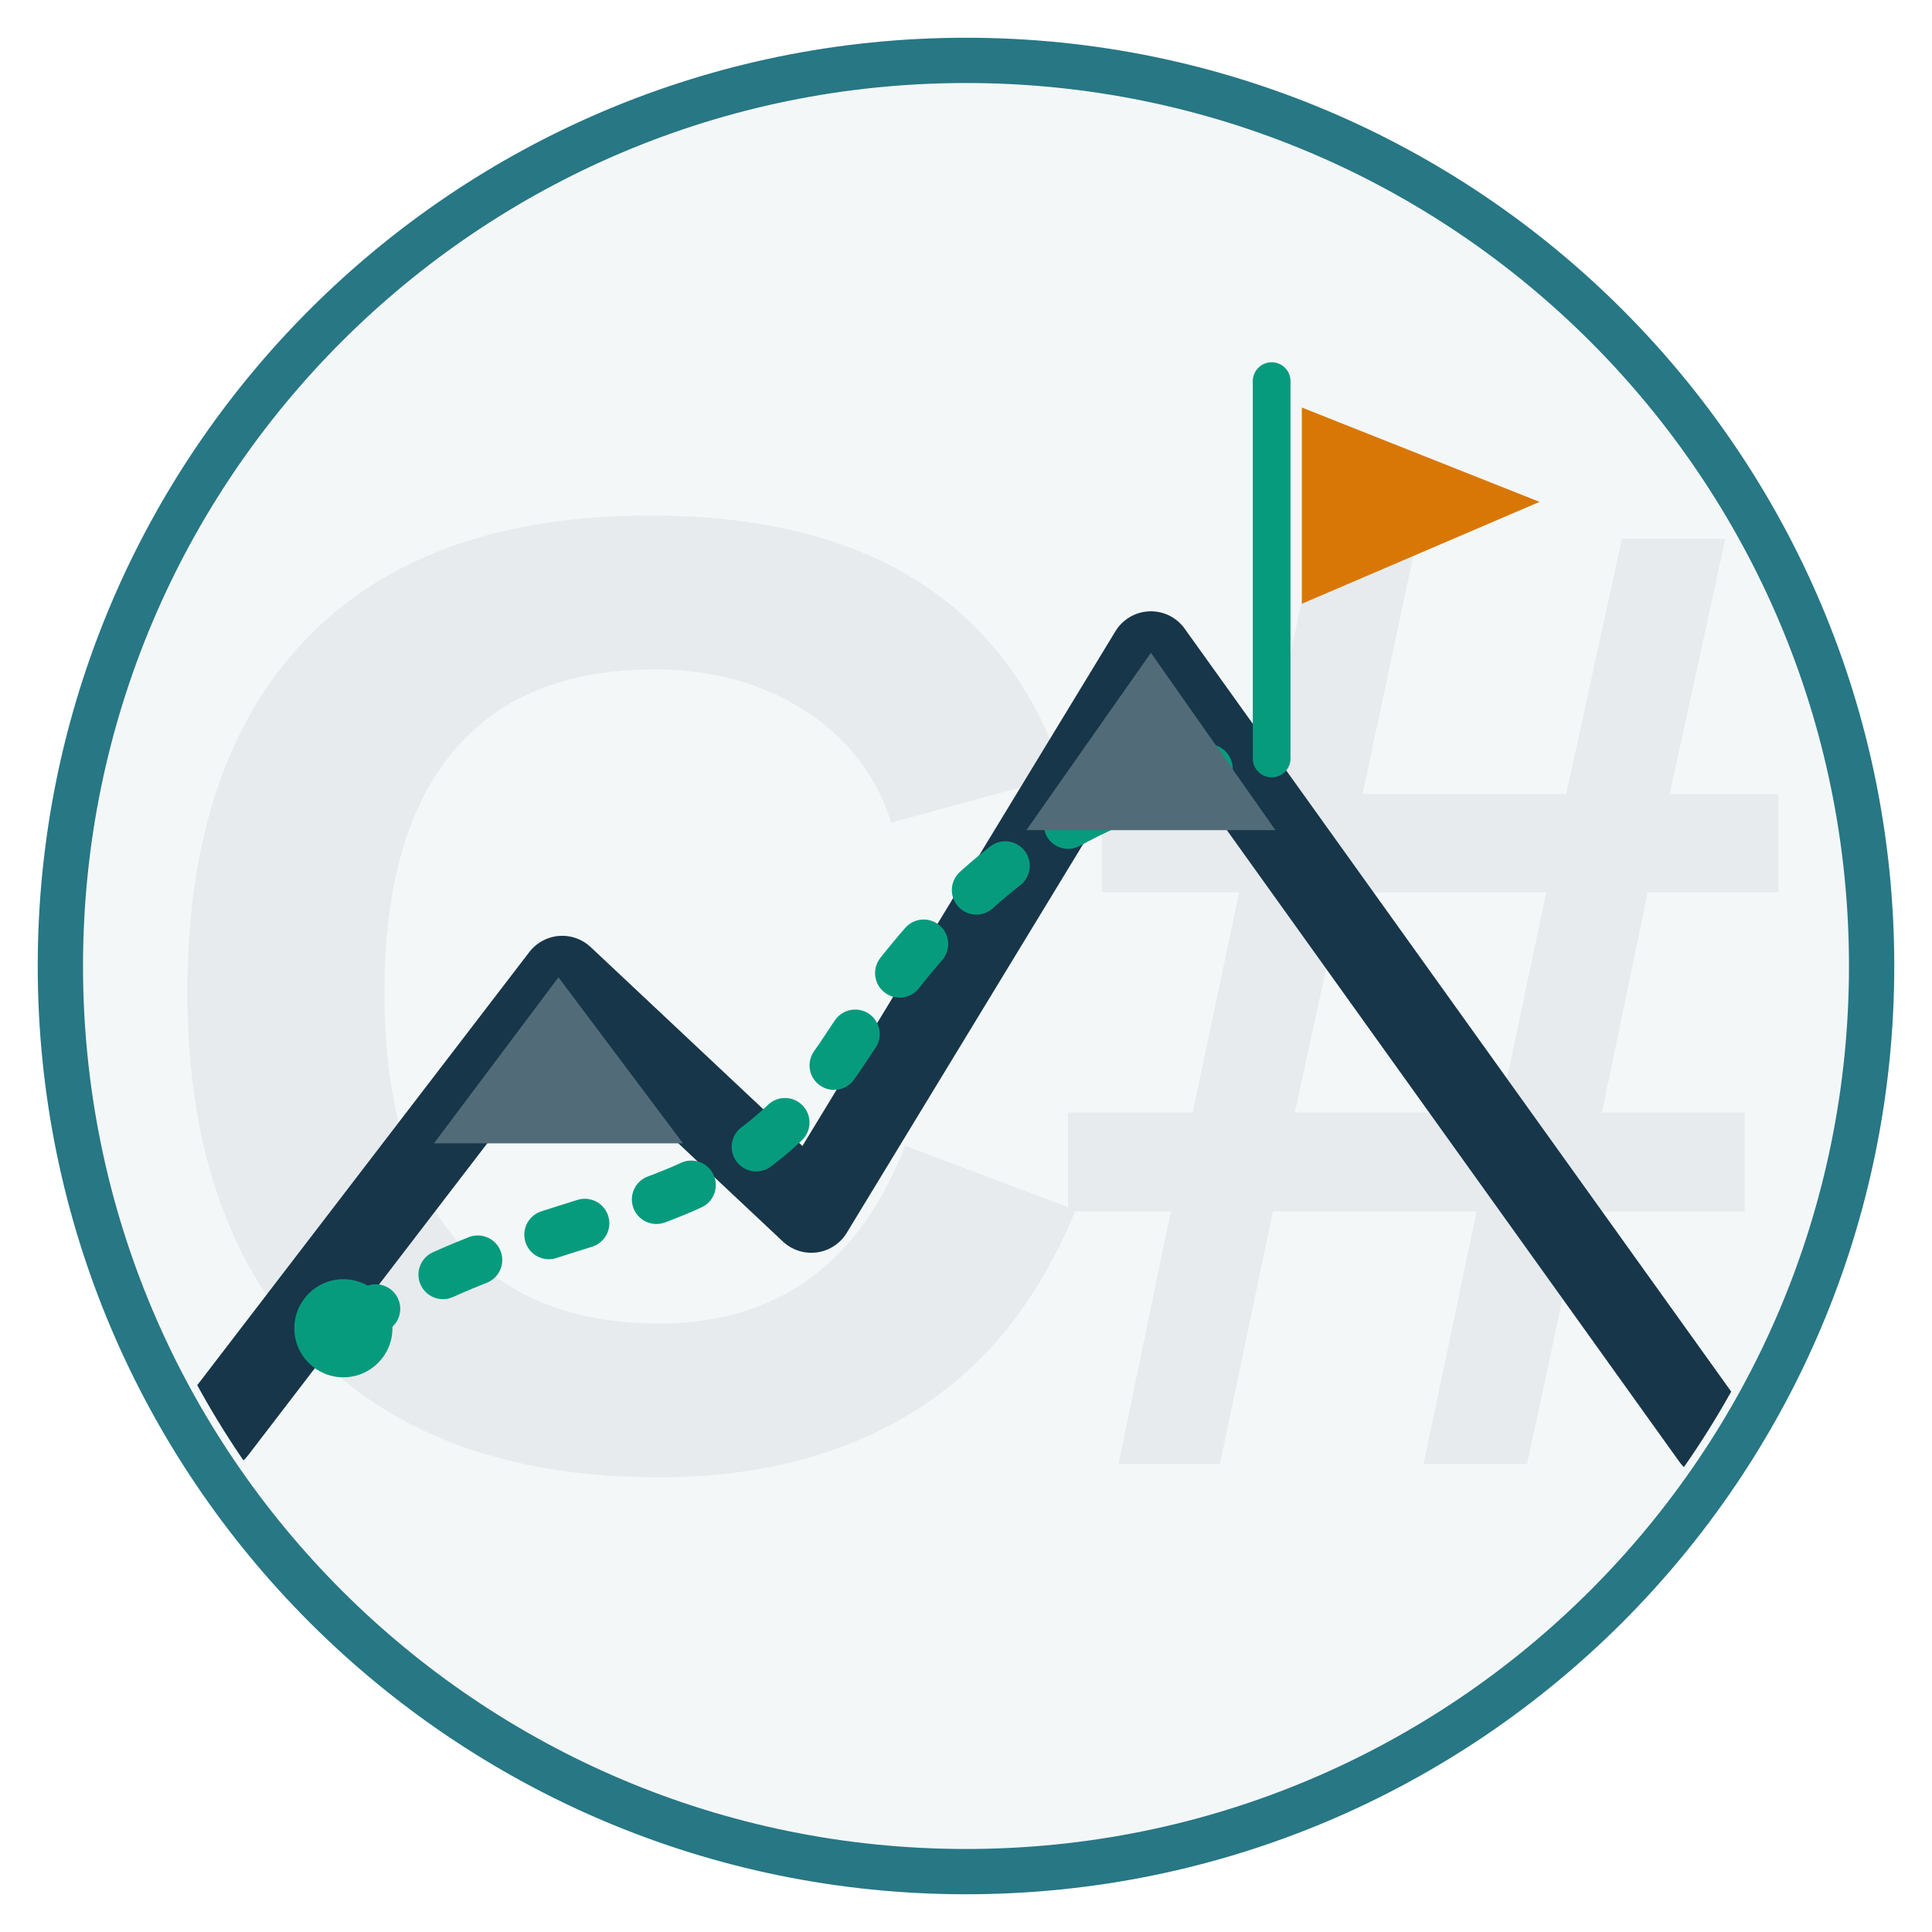
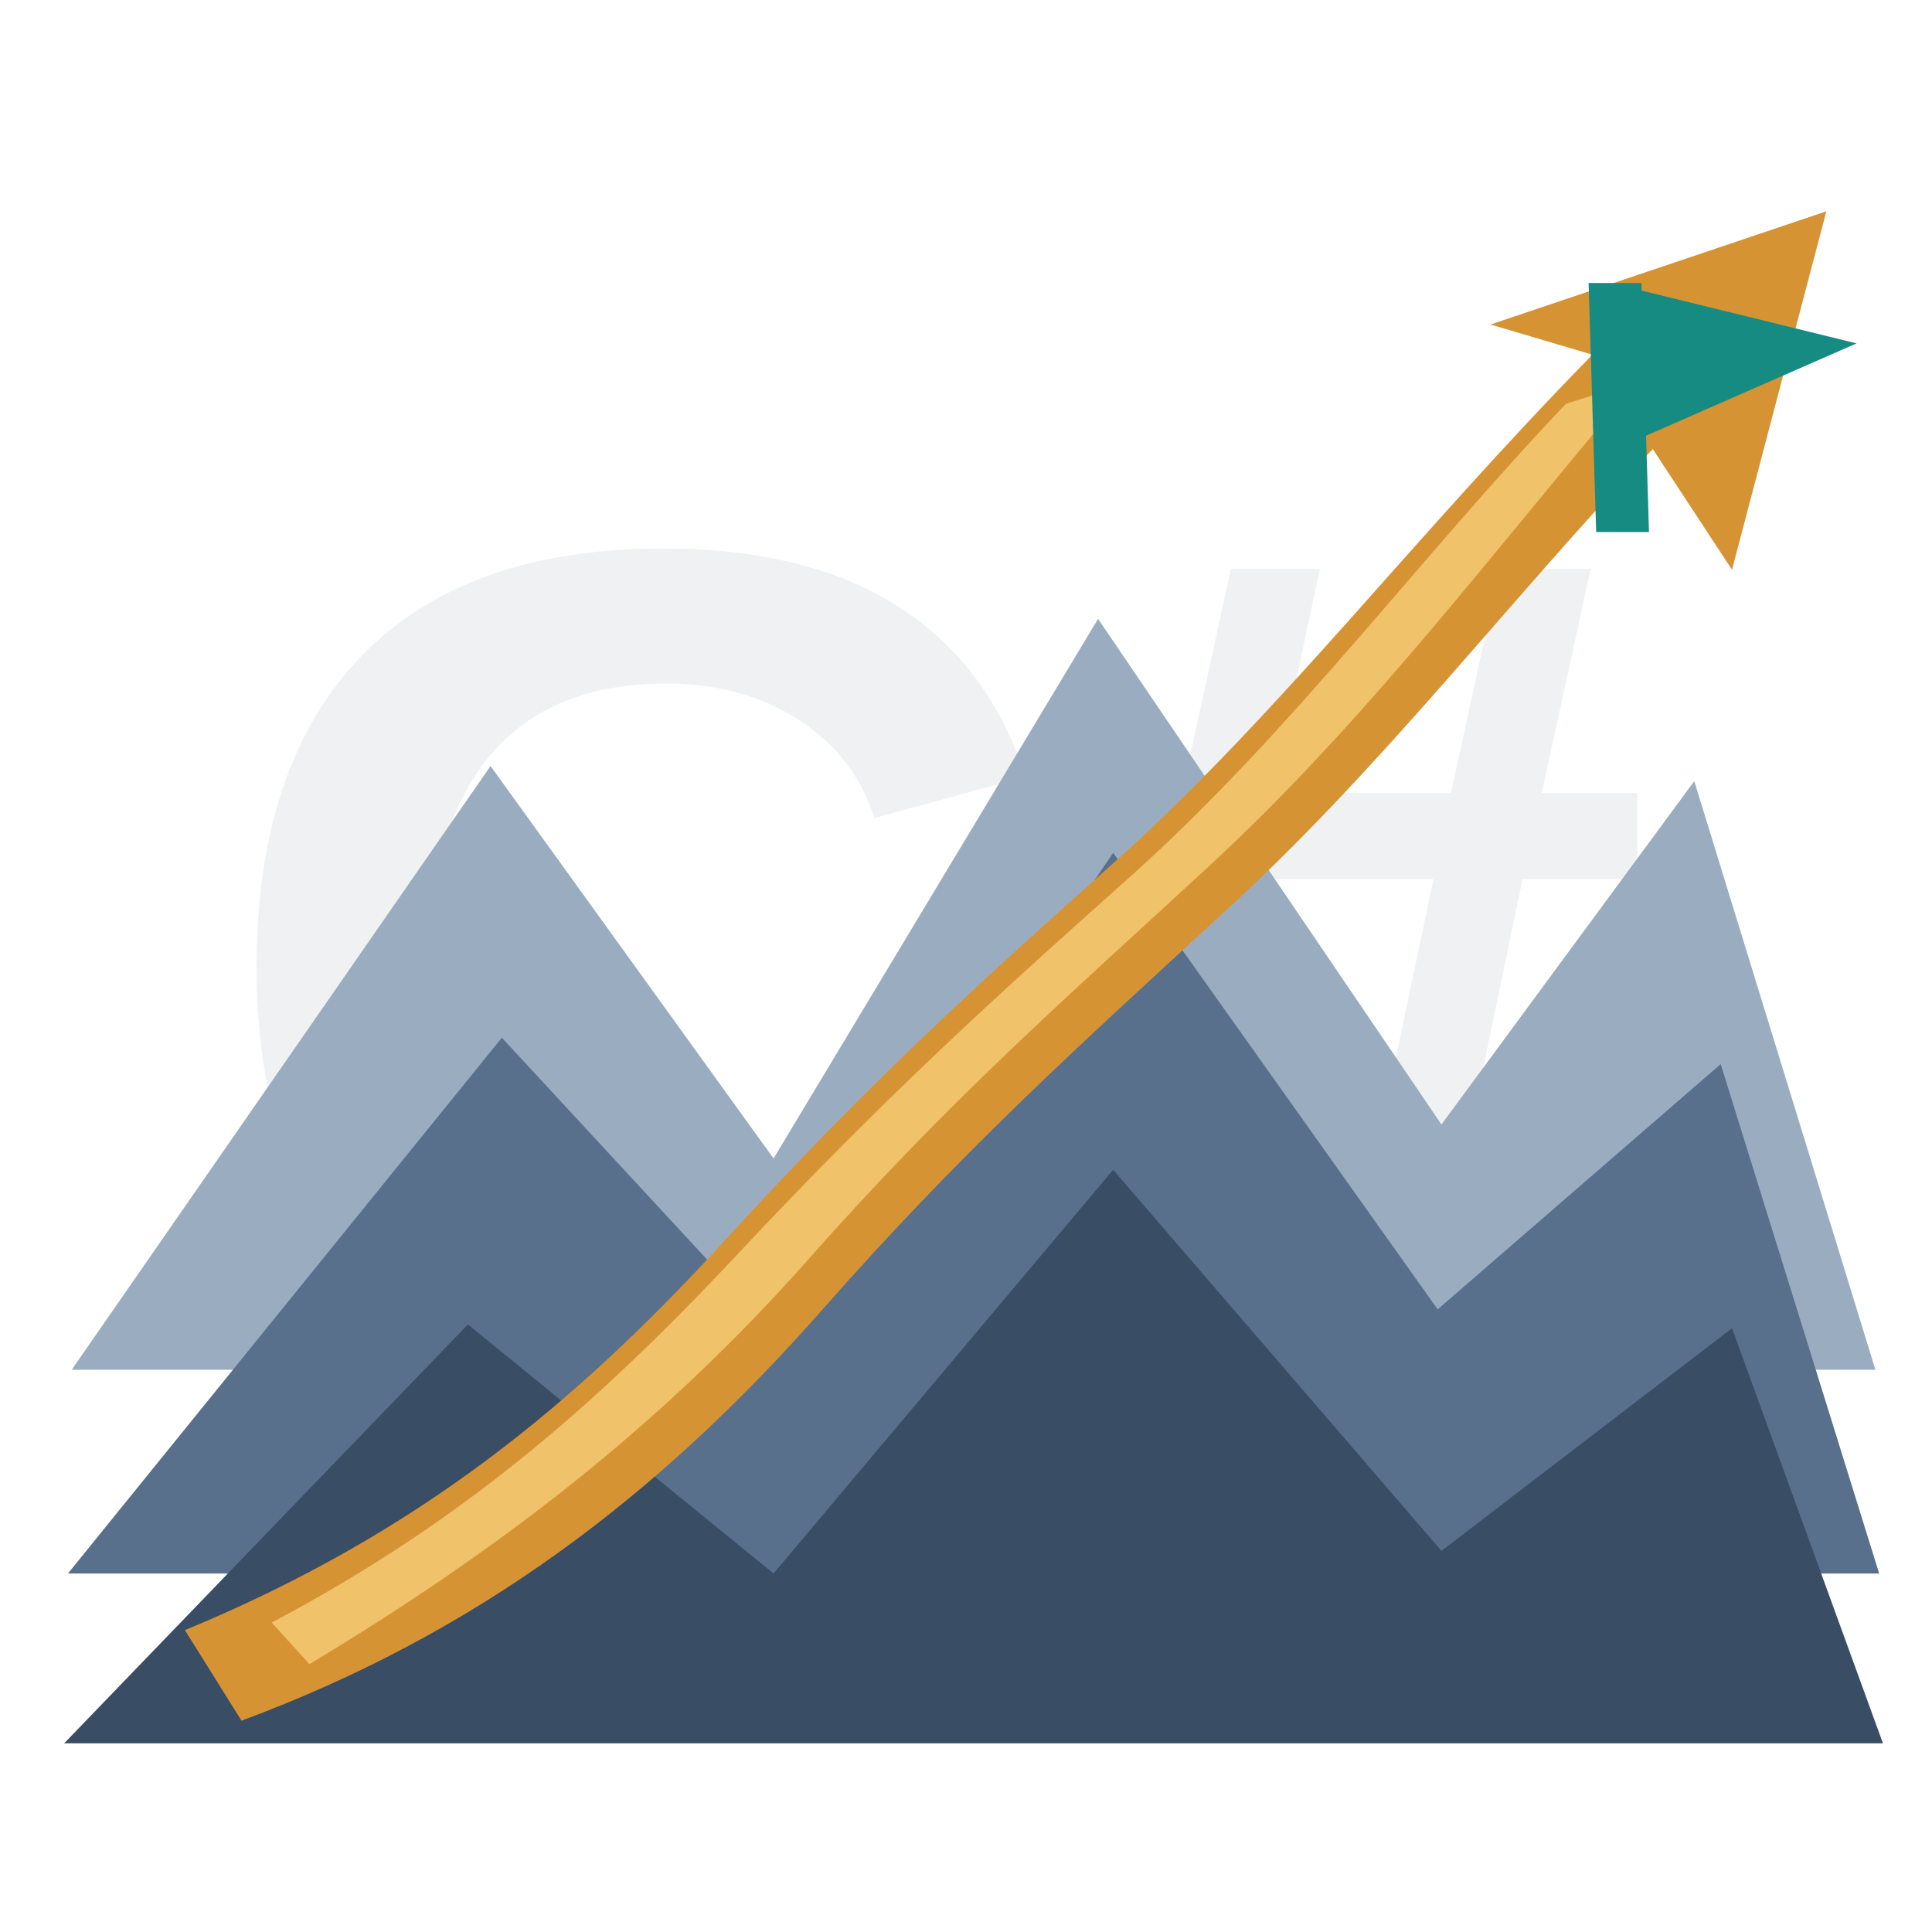
<svg xmlns="http://www.w3.org/2000/svg" viewBox="0 0 512 512" role="img" aria-labelledby="title description">
-   <defs>
-     <clipPath id="badge-clip">
-       <circle cx="256" cy="256" r="232" />
-     </clipPath>
-   </defs>
  <style>
-     :root {
-       color-scheme: light dark;
-     }
+     :root { color-scheme: light dark; }

-     .badge {
-       fill: #f4f7f8;
-       stroke: #277785;
-     }
- 
-     .badge-fill {
-       fill: #f4f7f8;
-     }
- 
-     .badge-stroke {
-       stroke: #f4f7f8;
-     }
- 
-     .language-mark {
-       fill: #17364a;
-       opacity: 0.06;
-     }
- 
-     .python-upper {
-       fill: #2874a6;
-       opacity: 0.09;
-     }
- 
-     .python-lower {
-       fill: #a77b00;
-       opacity: 0.09;
-     }
- 
-     .python-eye {
-       fill: #f4f7f8;
-     }
- 
-     .accent-fill {
-       fill: #079b7e;
-     }
- 
-     .accent-stroke {
-       stroke: #079b7e;
-     }
- 
-     .solid-fill {
-       fill: #17364a;
-     }
- 
-     .solid-stroke {
-       stroke: #17364a;
-     }
- 
-     .muted-fill {
-       fill: #526b78;
-     }
- 
-     .muted-stroke {
-       stroke: #526b78;
-     }
- 
-     .warm-fill {
-       fill: #d97706;
-     }
- 
-     .warm-stroke {
-       stroke: #d97706;
-     }
+     .language-mark { fill: #17323d; opacity: 0.07; }
+     .python-upper { fill: #2874a6; opacity: 0.07; }
+     .python-lower { fill: #aa8108; opacity: 0.07; }
+     .primary { fill: #d69334; }
+     .primary-light { fill: #f0c269; }
+     .primary-shade { fill: #a96720; }
+     .secondary { fill: #58708c; }
+     .secondary-light { fill: #9aadc0; }
+     .secondary-shade { fill: #394d65; }
+     .accent { fill: #168b82; }
+     .neutral { fill: #29383f; }
+     .shadow { fill: #14262c; opacity: 0.22; }

    @media (prefers-color-scheme: dark) {
-       .badge {
-         fill: #0d2638;
-         stroke: #277785;
-       }
- 
-       .badge-fill {
-         fill: #0d2638;
-       }
- 
-       .badge-stroke {
-         stroke: #0d2638;
-       }
- 
-       .language-mark {
-         fill: #edf2f3;
-         opacity: 0.07;
-       }
- 
-       .python-upper {
-         fill: #79b7df;
-         opacity: 0.1;
-       }
- 
-       .python-lower {
-         fill: #f0c84b;
-         opacity: 0.1;
-       }
- 
-       .python-eye {
-         fill: #0d2638;
-       }
- 
-       .accent-fill {
-         fill: #43d6b1;
-       }
- 
-       .accent-stroke {
-         stroke: #43d6b1;
-       }
- 
-       .solid-fill {
-         fill: #edf2f3;
-       }
- 
-       .solid-stroke {
-         stroke: #edf2f3;
-       }
- 
-       .muted-fill {
-         fill: #8fa2aa;
-       }
- 
-       .muted-stroke {
-         stroke: #8fa2aa;
-       }
- 
-       .warm-fill {
-         fill: #f6b73c;
-       }
- 
-       .warm-stroke {
-         stroke: #f6b73c;
-       }
+       .language-mark { fill: #edf6f3; opacity: 0.08; }
+       .python-upper { fill: #7ec5ed; opacity: 0.08; }
+       .python-lower { fill: #f1ca50; opacity: 0.08; }
+       .primary { fill: #f0b454; }
+       .primary-light { fill: #ffd47e; }
+       .primary-shade { fill: #c57d2e; }
+       .secondary { fill: #8ea9c4; }
+       .secondary-light { fill: #bfd0df; }
+       .secondary-shade { fill: #627f9c; }
+       .accent { fill: #40c6b8; }
+       .neutral { fill: #e5efec; }
+       .shadow { fill: #02090b; opacity: 0.34; }
    }
  </style>
-   <circle class="badge" cx="256" cy="256" r="240" stroke-width="12" />
-   <g clip-path="url(#badge-clip)">
-     <text class="language-mark" x="256" y="388" font-family="Segoe UI, Arial, sans-serif" font-size="360" font-weight="800" letter-spacing="-18" text-anchor="middle" aria-hidden="true">C#</text>
-     <path class="solid-stroke" d="M57 379 L149 259 L215 321 L305 173 L454 381" fill="none" stroke-width="22" stroke-linejoin="round" stroke-linecap="round" />
-     <path class="accent-stroke" d="M91 352 C151 314 190 330 224 278 C262 220 293 211 337 199" fill="none" stroke-width="13" stroke-linecap="round" stroke-dasharray="10 20" />
-     <path class="accent-stroke" d="M337 201 V101" fill="none" stroke-width="10" stroke-linecap="round" />
-     <path class="warm-fill" d="M345 108 L408 133 L345 160 Z" />
-     <circle class="accent-fill" cx="91" cy="352" r="13" />
-     <path class="muted-fill" d="M148 259 L181 303 H115 Z M305 173 L338 220 H272 Z" />
+   <text class="language-mark" x="247" y="366" font-family="Segoe UI, Arial, sans-serif" font-size="316" font-weight="800" letter-spacing="-20" text-anchor="middle" aria-hidden="true">C#</text>
+   <g aria-hidden="true">
+     <path class="secondary-light" d="M19 363 L130 203 L205 307 L291 164 L382 298 L449 207 L497 363 Z" />
+     <path class="secondary" d="M18 417 L133 275 L207 355 L295 226 L381 347 L456 282 L498 417 Z" />
+     <path class="secondary-shade" d="M17 462 L124 351 L205 417 L295 310 L382 411 L459 352 L499 462 Z" />
+     <path class="primary" d="M49 432 C112 406 153 371 190 331 C230 287 260 260 297 227 C340 188 374 143 422 94 L395 86 L484 56 L459 151 L438 119 C399 160 366 204 323 243 C285 278 255 305 218 347 C174 397 126 433 64 456 Z" />
+     <path class="primary-light" d="M72 430 C123 403 158 372 193 335 C234 291 264 264 301 231 C343 193 376 148 415 107 L434 101 C395 147 363 190 321 229 C282 265 252 291 214 334 C175 378 132 411 82 441 Z" />
+     <path class="accent" d="M421 75 L435 75 L437 141 L423 141 Z" />
+     <path class="accent" d="M435 77 L492 91 L435 116 Z" />
  </g>
</svg>
